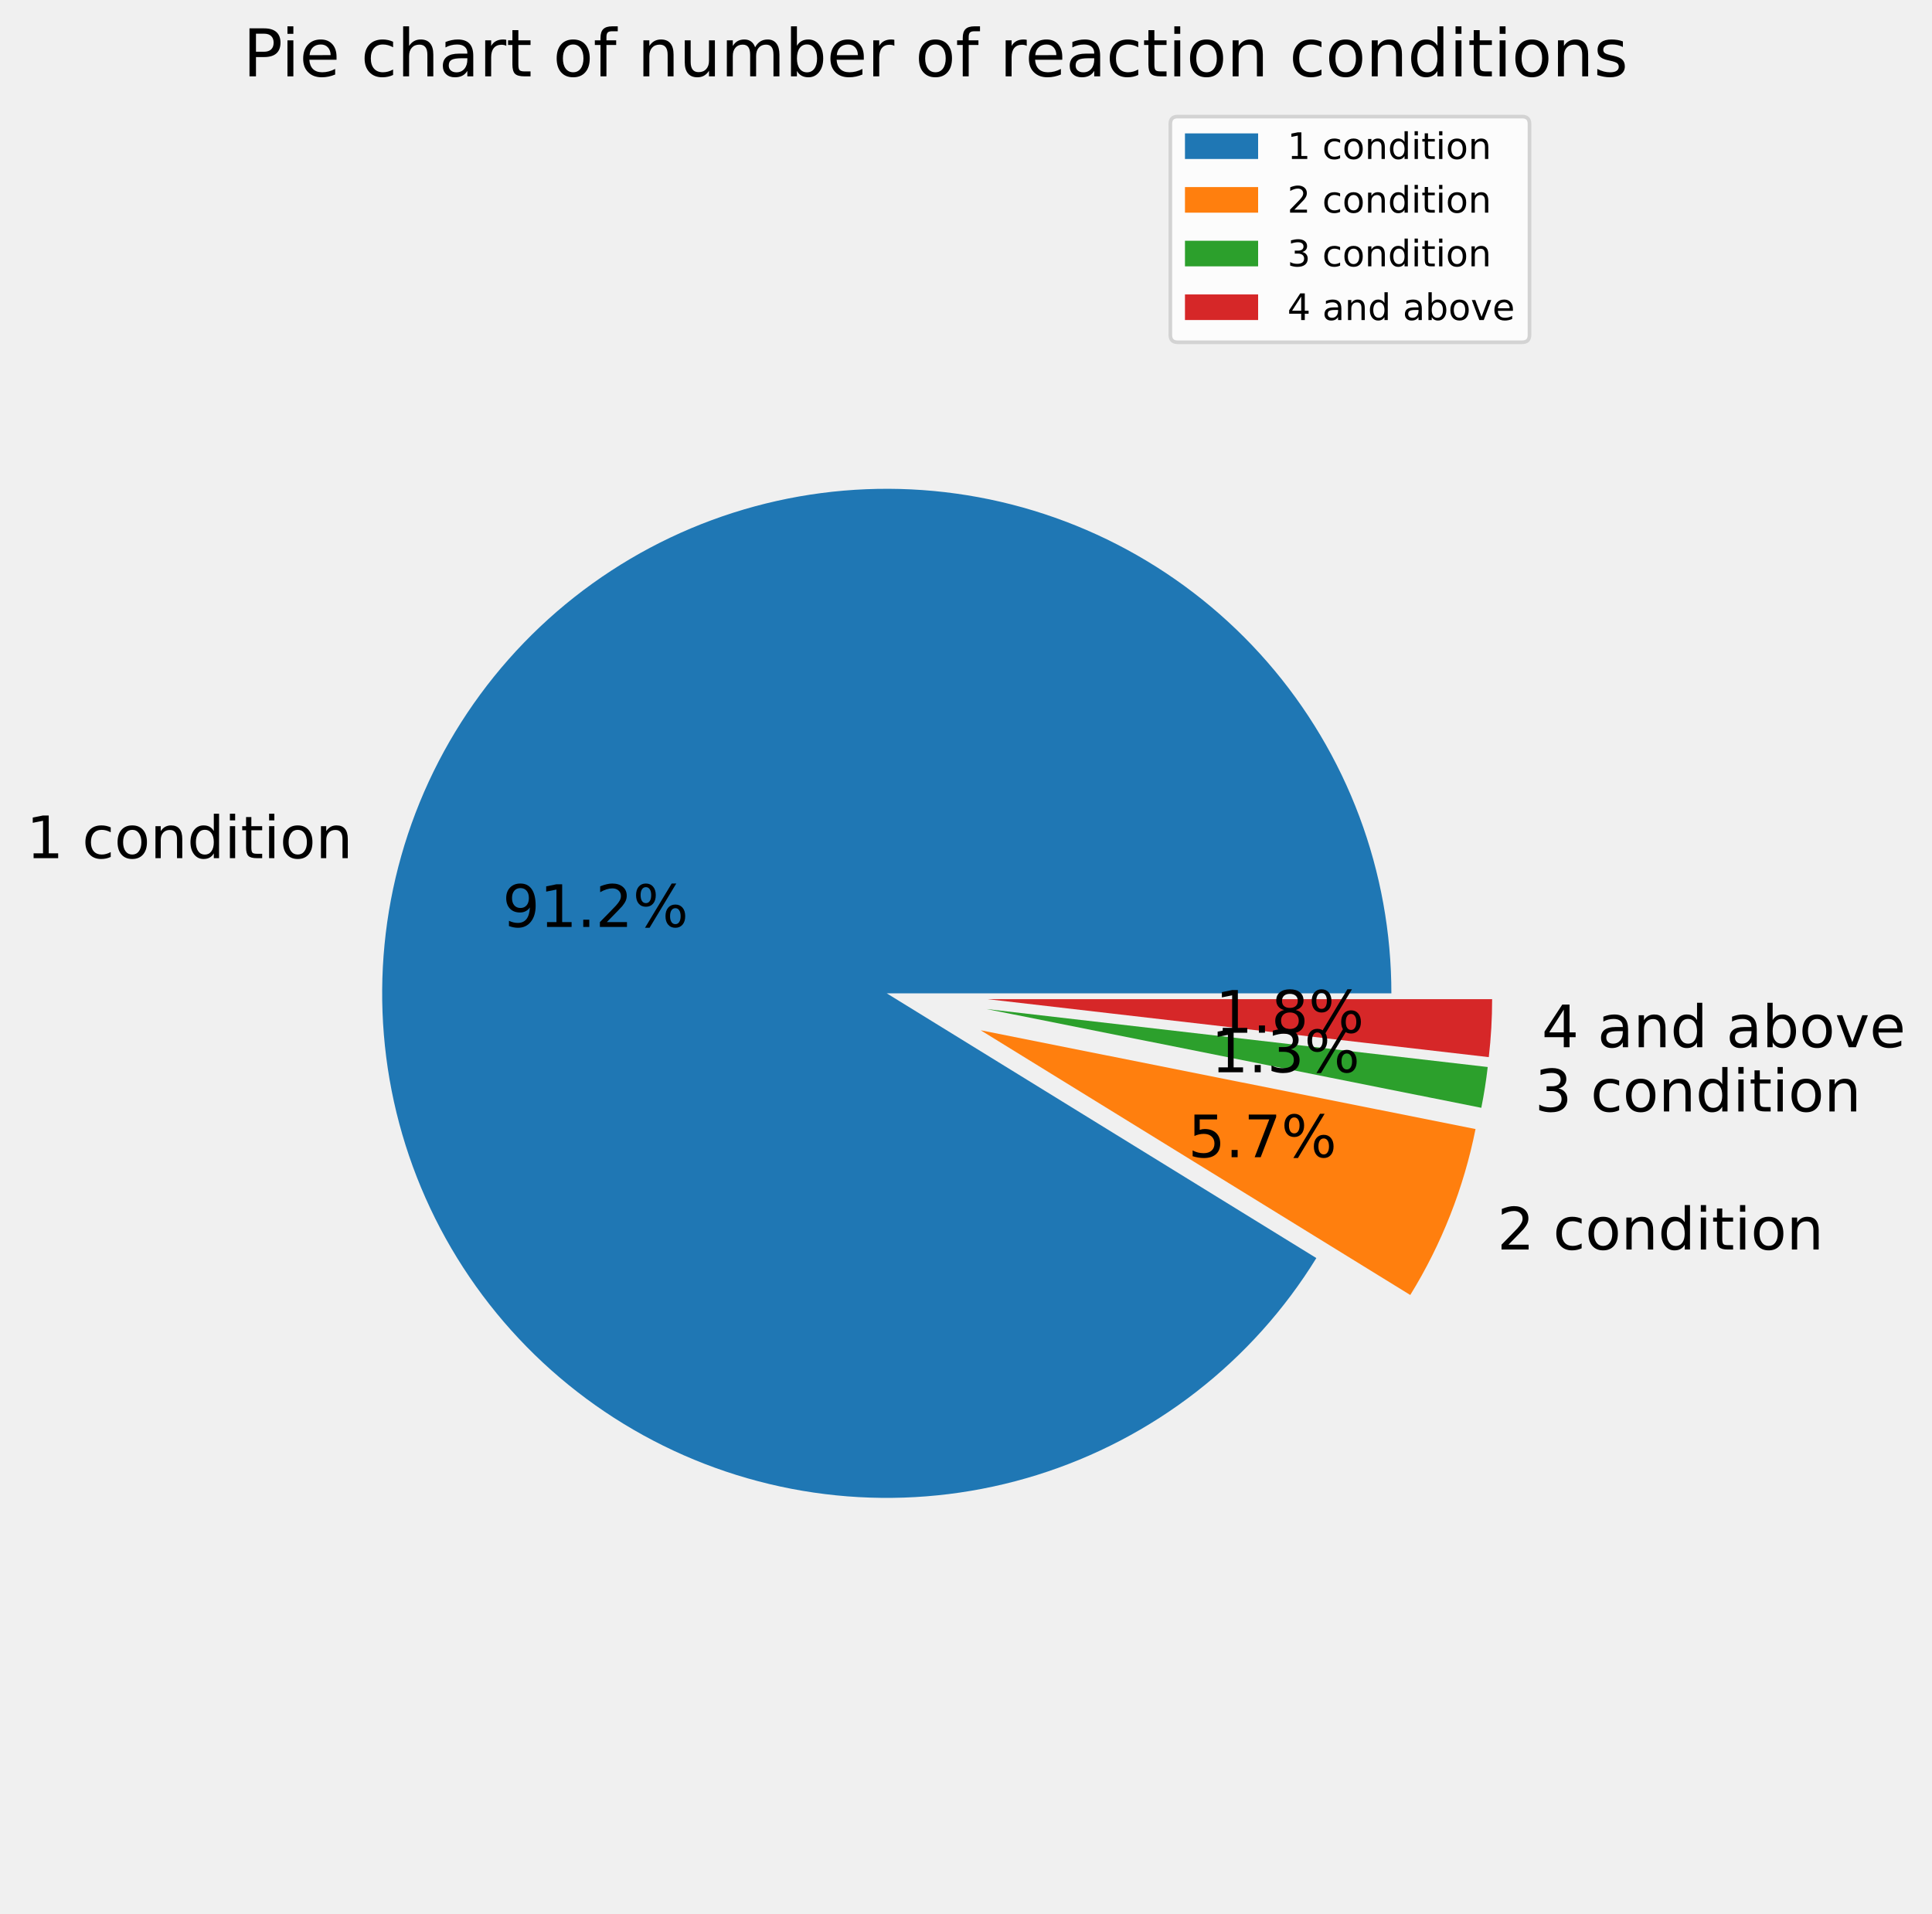
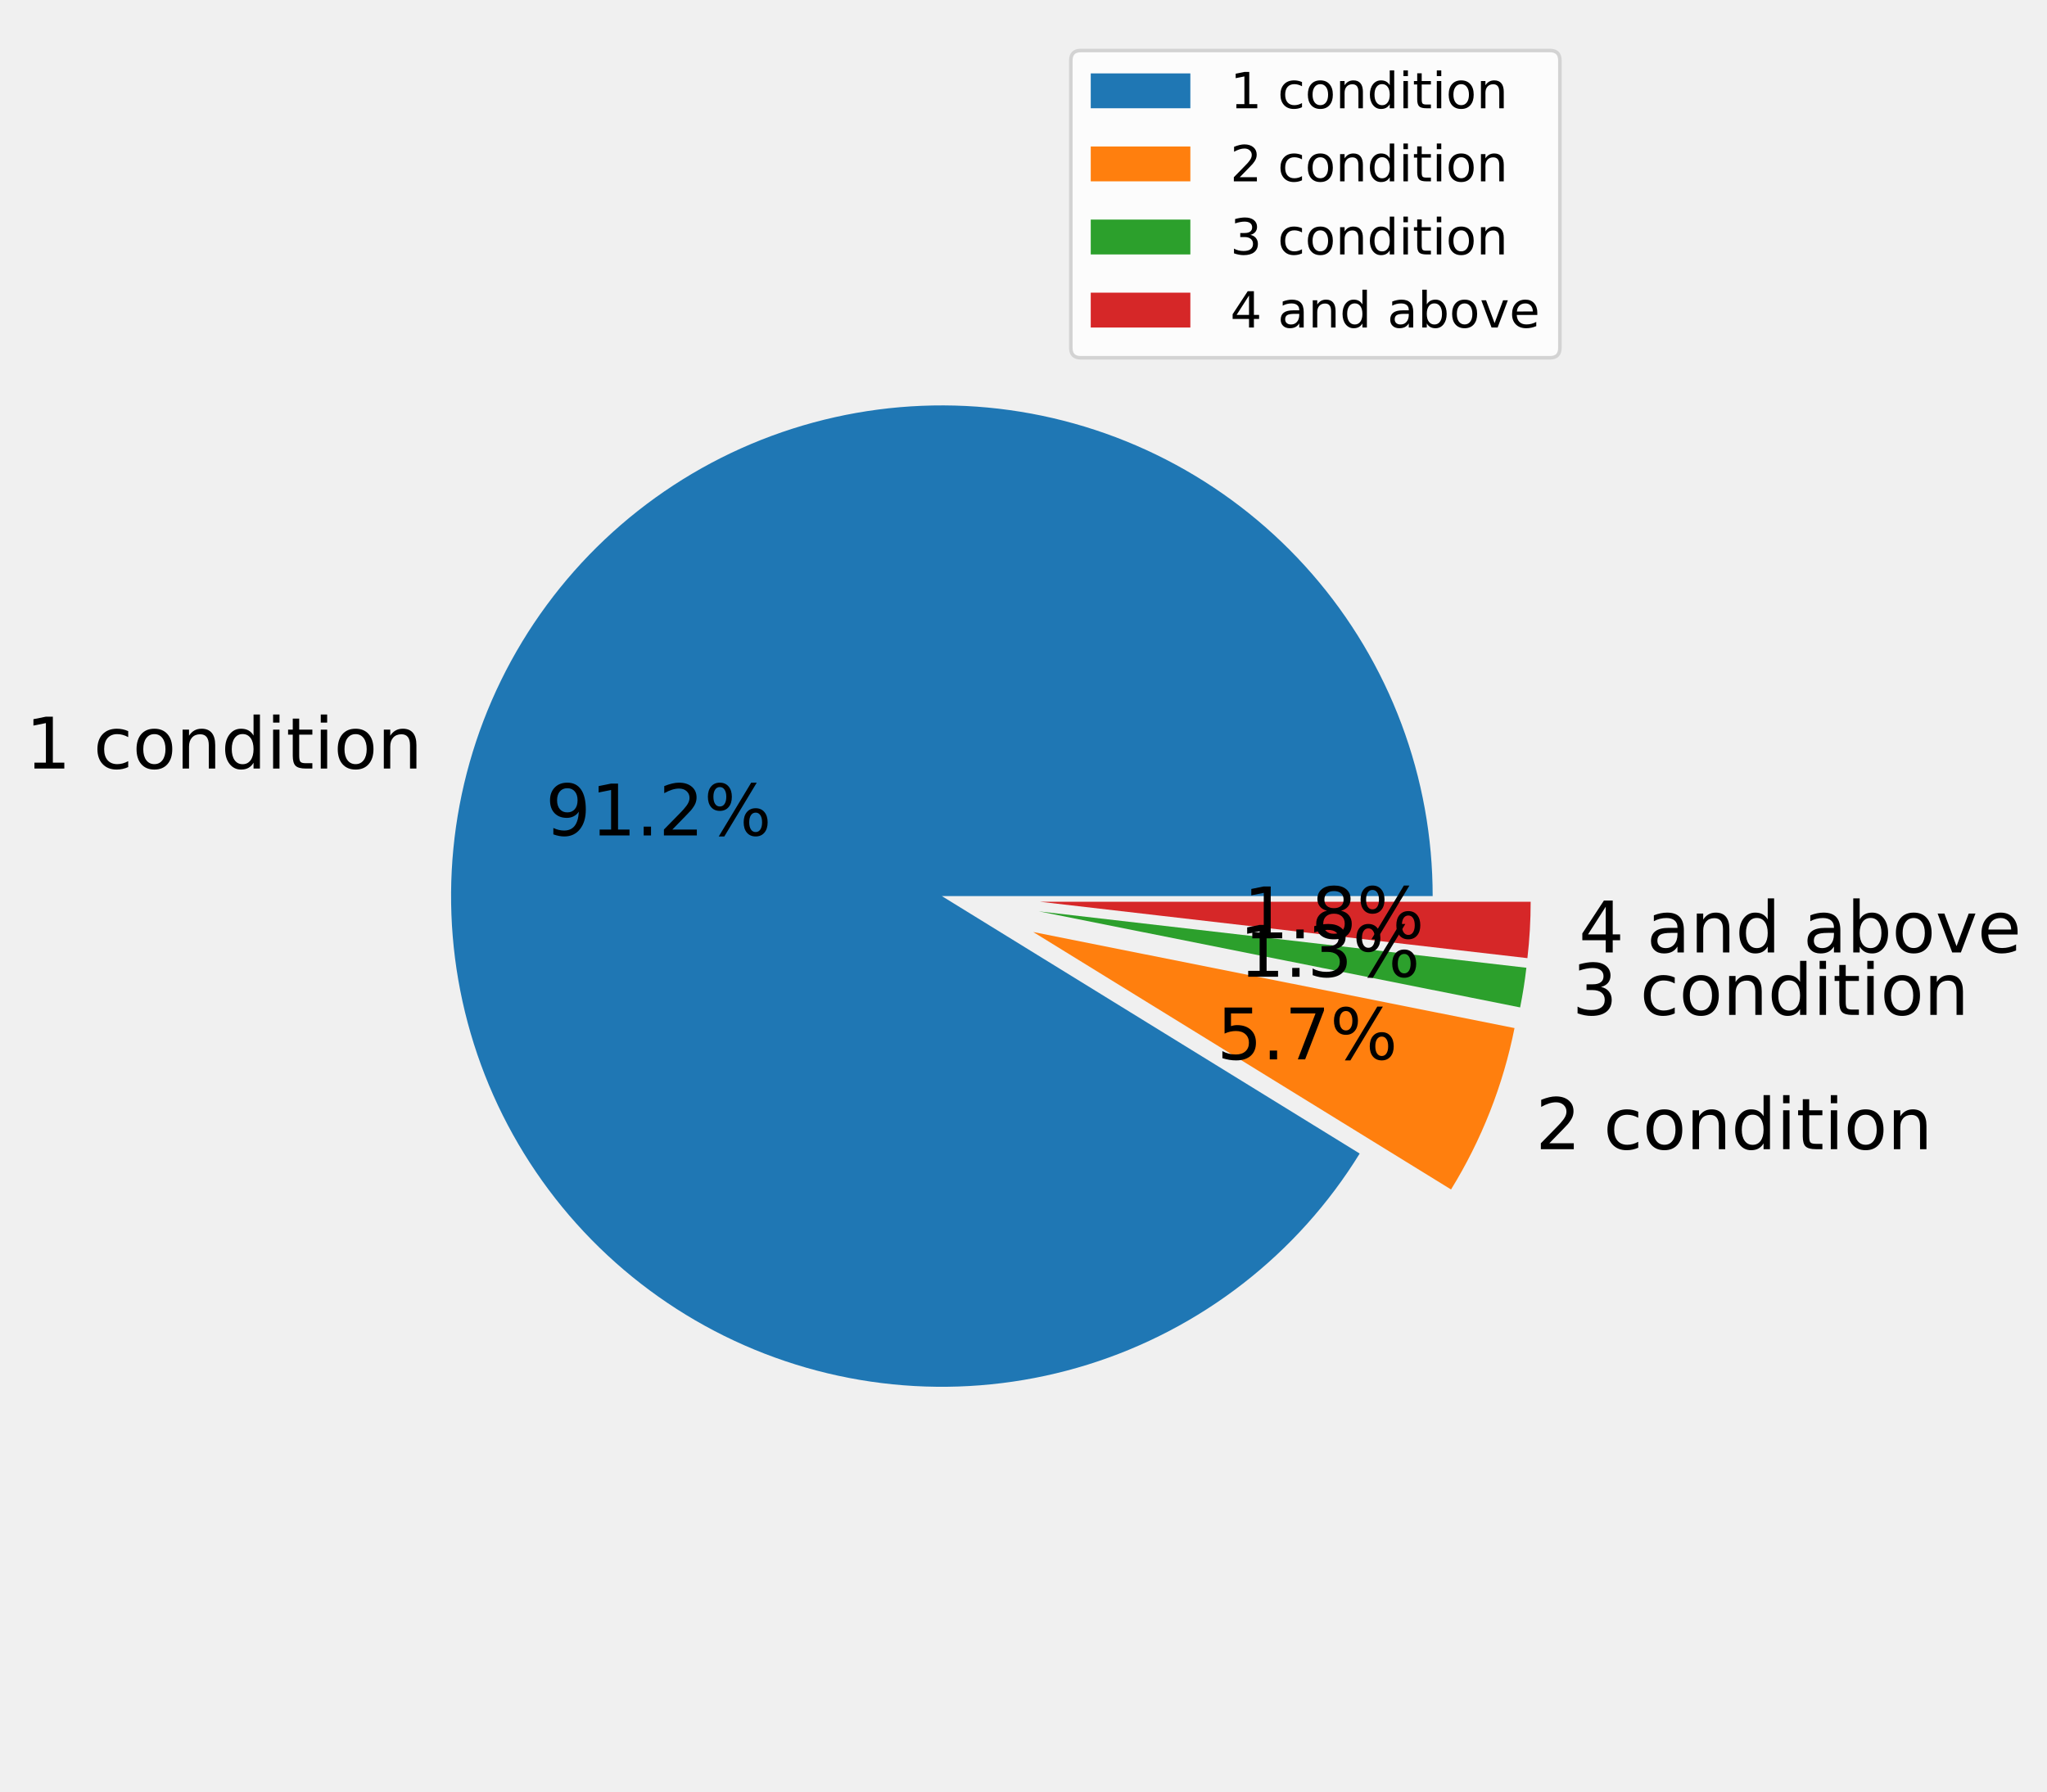
- <svg xmlns="http://www.w3.org/2000/svg" xmlns:xlink="http://www.w3.org/1999/xlink" height="523.317pt" version="1.1" viewBox="0 0 528.228 523.317" width="528.228pt">
+ <svg xmlns="http://www.w3.org/2000/svg" xmlns:xlink="http://www.w3.org/1999/xlink" height="503.64pt" version="1.1" viewBox="0 0 575.418 503.64" width="575.418pt">
  <defs>
    <style type="text/css">*{stroke-linecap:butt;stroke-linejoin:round;}</style>
  </defs>
  <g id="figure_1">
    <g id="patch_1">
-       <path d="M 0 523.317  L 528.228 523.317  L 528.228 0  L 0 0  z " style="fill:none;" />
+       <path d="M 0 503.64  L 575.418 503.64  L 575.418 0  L 0 0  z " style="fill:none;" />
    </g>
    <g id="axes_1">
      <g id="patch_2">
-         <path d="M 380.416 271.623  C 380.416 255.107 377.45 238.725 371.66 223.257  C 365.87 207.789 357.35 193.486 346.505 181.03  C 335.66 168.574 322.666 158.166 308.142 150.302  C 293.619 142.438 277.8 137.246 261.442 134.972  C 245.083 132.699 228.449 133.382 212.331 136.987  C 196.214 140.593 180.874 147.064 167.044 156.091  C 153.213 165.119 141.116 176.556 131.328 189.859  C 121.54 203.162 114.219 218.115 109.716 234.005  C 105.213 249.895 103.599 266.465 104.952 282.926  C 106.305 299.386 110.603 315.47 117.641 330.412  C 124.679 345.353 134.342 358.91 146.171 370.436  C 158 381.962 171.803 391.27 186.922 397.918  C 202.041 404.565 218.232 408.444 234.722 409.37  C 251.211 410.295 267.734 408.252 283.502 403.338  C 299.27 398.424 314.028 390.718 327.072 380.588  C 340.117 370.458 351.237 358.068 359.902 344.008  L 242.452 271.623  L 380.416 271.623  z " style="fill:#1f77b4;" />
+         <path d="M 402.727 251.946  C 402.727 235.43 399.761 219.048 393.971 203.58  C 388.181 188.112 379.66 173.809 368.815 161.353  C 357.97 148.897 344.976 138.488 330.453 130.625  C 315.929 122.761 300.111 117.568 283.752 115.295  C 267.394 113.022 250.759 113.704 234.642 117.31  C 218.524 120.916 203.185 127.387 189.354 136.414  C 175.524 145.441 163.426 156.879 153.638 170.182  C 143.85 183.485 136.53 198.438 132.027 214.328  C 127.523 230.218 125.91 246.788 127.263 263.248  C 128.616 279.709 132.914 295.793 139.952 310.734  C 146.989 325.676 156.653 339.233 168.482 350.759  C 180.311 362.284 194.114 371.593 209.233 378.241  C 224.352 384.888 240.542 388.767 257.032 389.693  C 273.522 390.618 290.045 388.575 305.813 383.661  C 321.58 378.747 336.338 371.041 349.383 360.911  C 362.427 350.781 373.547 338.391 382.212 324.331  L 264.763 251.946  L 402.727 251.946  z " style="fill:#1f77b4;" />
      </g>
      <g id="patch_3">
-         <path d="M 385.58 354.106  C 389.869 347.147 393.531 339.82 396.523 332.212  C 399.515 324.605 401.825 316.746 403.425 308.729  L 268.131 281.721  L 385.58 354.106  z " style="fill:#ff7f0e;" />
+         <path d="M 407.891 334.429  C 412.18 327.469 415.842 320.143 418.834 312.535  C 421.826 304.927 424.135 297.069 425.736 289.052  L 290.441 262.044  L 407.891 334.429  z " style="fill:#ff7f0e;" />
      </g>
      <g id="patch_4">
-         <path d="M 405.004 302.921  C 405.372 301.075 405.703 299.222 405.996 297.362  C 406.288 295.503 406.543 293.638 406.759 291.768  L 269.709 275.913  L 405.004 302.921  z " style="fill:#2ca02c;" />
+         <path d="M 427.314 283.244  C 427.683 281.398 428.013 279.545 428.306 277.685  C 428.599 275.826 428.853 273.96 429.07 272.091  L 292.02 256.236  L 427.314 283.244  z " style="fill:#2ca02c;" />
      </g>
      <g id="patch_5">
-         <path d="M 407.049 289.066  C 407.353 286.435 407.582 283.796 407.734 281.152  C 407.887 278.508 407.963 275.86 407.963 273.211  L 269.999 273.211  L 407.049 289.066  z " style="fill:#d62728;" />
+         <path d="M 429.359 269.389  C 429.664 266.758 429.892 264.119 430.045 261.474  C 430.197 258.83 430.274 256.182 430.274 253.534  L 292.31 253.534  L 429.359 269.389  z " style="fill:#d62728;" />
      </g>
      <g id="matplotlib.axis_1" />
      <g id="matplotlib.axis_2" />
      <g id="text_1">
-         <g transform="translate(7.2 234.6584)scale(0.16 -0.16)">
+         <g transform="translate(7.2 216.0849)scale(0.2 -0.2)">
          <defs>
            <path d="M 12.406 8.297  L 28.516 8.297  L 28.516 63.922  L 10.984 60.406  L 10.984 69.391  L 28.422 72.906  L 38.281 72.906  L 38.281 8.297  L 54.391 8.297  L 54.391 0  L 12.406 0  z " id="DejaVuSans-49" />
            <path id="DejaVuSans-32" />
            <path d="M 48.781 52.594  L 48.781 44.188  Q 44.969 46.297 41.141 47.344  Q 37.312 48.391 33.406 48.391  Q 24.656 48.391 19.812 42.844  Q 14.984 37.312 14.984 27.297  Q 14.984 17.281 19.812 11.734  Q 24.656 6.203 33.406 6.203  Q 37.312 6.203 41.141 7.25  Q 44.969 8.297 48.781 10.406  L 48.781 2.094  Q 45.016 0.344 40.984 -0.531  Q 36.969 -1.422 32.422 -1.422  Q 20.062 -1.422 12.781 6.344  Q 5.516 14.109 5.516 27.297  Q 5.516 40.672 12.859 48.328  Q 20.219 56 33.016 56  Q 37.156 56 41.109 55.141  Q 45.062 54.297 48.781 52.594  z " id="DejaVuSans-99" />
            <path d="M 30.609 48.391  Q 23.391 48.391 19.188 42.75  Q 14.984 37.109 14.984 27.297  Q 14.984 17.484 19.156 11.844  Q 23.344 6.203 30.609 6.203  Q 37.797 6.203 41.984 11.859  Q 46.188 17.531 46.188 27.297  Q 46.188 37.016 41.984 42.703  Q 37.797 48.391 30.609 48.391  z M 30.609 56  Q 42.328 56 49.016 48.375  Q 55.719 40.766 55.719 27.297  Q 55.719 13.875 49.016 6.219  Q 42.328 -1.422 30.609 -1.422  Q 18.844 -1.422 12.172 6.219  Q 5.516 13.875 5.516 27.297  Q 5.516 40.766 12.172 48.375  Q 18.844 56 30.609 56  z " id="DejaVuSans-111" />
            <path d="M 54.891 33.016  L 54.891 0  L 45.906 0  L 45.906 32.719  Q 45.906 40.484 42.875 44.328  Q 39.844 48.188 33.797 48.188  Q 26.516 48.188 22.312 43.547  Q 18.109 38.922 18.109 30.906  L 18.109 0  L 9.078 0  L 9.078 54.688  L 18.109 54.688  L 18.109 46.188  Q 21.344 51.125 25.703 53.562  Q 30.078 56 35.797 56  Q 45.219 56 50.047 50.172  Q 54.891 44.344 54.891 33.016  z " id="DejaVuSans-110" />
            <path d="M 45.406 46.391  L 45.406 75.984  L 54.391 75.984  L 54.391 0  L 45.406 0  L 45.406 8.203  Q 42.578 3.328 38.25 0.953  Q 33.938 -1.422 27.875 -1.422  Q 17.969 -1.422 11.734 6.484  Q 5.516 14.406 5.516 27.297  Q 5.516 40.188 11.734 48.094  Q 17.969 56 27.875 56  Q 33.938 56 38.25 53.625  Q 42.578 51.266 45.406 46.391  z M 14.797 27.297  Q 14.797 17.391 18.875 11.75  Q 22.953 6.109 30.078 6.109  Q 37.203 6.109 41.297 11.75  Q 45.406 17.391 45.406 27.297  Q 45.406 37.203 41.297 42.844  Q 37.203 48.484 30.078 48.484  Q 22.953 48.484 18.875 42.844  Q 14.797 37.203 14.797 27.297  z " id="DejaVuSans-100" />
            <path d="M 9.422 54.688  L 18.406 54.688  L 18.406 0  L 9.422 0  z M 9.422 75.984  L 18.406 75.984  L 18.406 64.594  L 9.422 64.594  z " id="DejaVuSans-105" />
            <path d="M 18.312 70.219  L 18.312 54.688  L 36.812 54.688  L 36.812 47.703  L 18.312 47.703  L 18.312 18.016  Q 18.312 11.328 20.141 9.422  Q 21.969 7.516 27.594 7.516  L 36.812 7.516  L 36.812 0  L 27.594 0  Q 17.188 0 13.234 3.875  Q 9.281 7.766 9.281 18.016  L 9.281 47.703  L 2.688 47.703  L 2.688 54.688  L 9.281 54.688  L 9.281 70.219  z " id="DejaVuSans-116" />
          </defs>
          <use xlink:href="#DejaVuSans-49" />
          <use x="63.623" xlink:href="#DejaVuSans-32" />
          <use x="95.41" xlink:href="#DejaVuSans-99" />
          <use x="150.391" xlink:href="#DejaVuSans-111" />
          <use x="211.572" xlink:href="#DejaVuSans-110" />
          <use x="274.951" xlink:href="#DejaVuSans-100" />
          <use x="338.428" xlink:href="#DejaVuSans-105" />
          <use x="366.211" xlink:href="#DejaVuSans-116" />
          <use x="405.42" xlink:href="#DejaVuSans-105" />
          <use x="433.203" xlink:href="#DejaVuSans-111" />
          <use x="494.385" xlink:href="#DejaVuSans-110" />
        </g>
      </g>
      <g id="text_2">
-         <g transform="translate(137.3968 253.4672)scale(0.16 -0.16)">
+         <g transform="translate(153.354 234.8938)scale(0.2 -0.2)">
          <defs>
            <path d="M 10.984 1.516  L 10.984 10.5  Q 14.703 8.734 18.5 7.812  Q 22.312 6.891 25.984 6.891  Q 35.75 6.891 40.891 13.453  Q 46.047 20.016 46.781 33.406  Q 43.953 29.203 39.594 26.953  Q 35.25 24.703 29.984 24.703  Q 19.047 24.703 12.672 31.312  Q 6.297 37.938 6.297 49.422  Q 6.297 60.641 12.938 67.422  Q 19.578 74.219 30.609 74.219  Q 43.266 74.219 49.922 64.516  Q 56.594 54.828 56.594 36.375  Q 56.594 19.141 48.406 8.859  Q 40.234 -1.422 26.422 -1.422  Q 22.703 -1.422 18.891 -0.688  Q 15.094 0.047 10.984 1.516  z M 30.609 32.422  Q 37.25 32.422 41.125 36.953  Q 45.016 41.5 45.016 49.422  Q 45.016 57.281 41.125 61.844  Q 37.25 66.406 30.609 66.406  Q 23.969 66.406 20.094 61.844  Q 16.219 57.281 16.219 49.422  Q 16.219 41.5 20.094 36.953  Q 23.969 32.422 30.609 32.422  z " id="DejaVuSans-57" />
            <path d="M 10.688 12.406  L 21 12.406  L 21 0  L 10.688 0  z " id="DejaVuSans-46" />
            <path d="M 19.188 8.297  L 53.609 8.297  L 53.609 0  L 7.328 0  L 7.328 8.297  Q 12.938 14.109 22.625 23.891  Q 32.328 33.688 34.812 36.531  Q 39.547 41.844 41.422 45.531  Q 43.312 49.219 43.312 52.781  Q 43.312 58.594 39.234 62.25  Q 35.156 65.922 28.609 65.922  Q 23.969 65.922 18.812 64.312  Q 13.672 62.703 7.812 59.422  L 7.812 69.391  Q 13.766 71.781 18.938 73  Q 24.125 74.219 28.422 74.219  Q 39.75 74.219 46.484 68.547  Q 53.219 62.891 53.219 53.422  Q 53.219 48.922 51.531 44.891  Q 49.859 40.875 45.406 35.406  Q 44.188 33.984 37.641 27.219  Q 31.109 20.453 19.188 8.297  z " id="DejaVuSans-50" />
            <path d="M 72.703 32.078  Q 68.453 32.078 66.031 28.469  Q 63.625 24.859 63.625 18.406  Q 63.625 12.062 66.031 8.422  Q 68.453 4.781 72.703 4.781  Q 76.859 4.781 79.266 8.422  Q 81.688 12.062 81.688 18.406  Q 81.688 24.812 79.266 28.438  Q 76.859 32.078 72.703 32.078  z M 72.703 38.281  Q 80.422 38.281 84.953 32.906  Q 89.5 27.547 89.5 18.406  Q 89.5 9.281 84.938 3.922  Q 80.375 -1.422 72.703 -1.422  Q 64.891 -1.422 60.344 3.922  Q 55.812 9.281 55.812 18.406  Q 55.812 27.594 60.375 32.938  Q 64.938 38.281 72.703 38.281  z M 22.312 68.016  Q 18.109 68.016 15.688 64.375  Q 13.281 60.75 13.281 54.391  Q 13.281 47.953 15.672 44.328  Q 18.062 40.719 22.312 40.719  Q 26.562 40.719 28.969 44.328  Q 31.391 47.953 31.391 54.391  Q 31.391 60.688 28.953 64.344  Q 26.516 68.016 22.312 68.016  z M 66.406 74.219  L 74.219 74.219  L 28.609 -1.422  L 20.797 -1.422  z M 22.312 74.219  Q 30.031 74.219 34.609 68.875  Q 39.203 63.531 39.203 54.391  Q 39.203 45.172 34.641 39.844  Q 30.078 34.516 22.312 34.516  Q 14.547 34.516 10.031 39.859  Q 5.516 45.219 5.516 54.391  Q 5.516 63.484 10.047 68.844  Q 14.594 74.219 22.312 74.219  z " id="DejaVuSans-37" />
          </defs>
          <use xlink:href="#DejaVuSans-57" />
          <use x="63.623" xlink:href="#DejaVuSans-49" />
          <use x="127.246" xlink:href="#DejaVuSans-46" />
          <use x="159.033" xlink:href="#DejaVuSans-50" />
          <use x="222.656" xlink:href="#DejaVuSans-37" />
        </g>
      </g>
      <g id="text_3">
-         <g transform="translate(409.3624 341.6764)scale(0.16 -0.16)">
+         <g transform="translate(431.6731 323.1029)scale(0.2 -0.2)">
          <use xlink:href="#DejaVuSans-50" />
          <use x="63.623" xlink:href="#DejaVuSans-32" />
          <use x="95.41" xlink:href="#DejaVuSans-99" />
          <use x="150.391" xlink:href="#DejaVuSans-111" />
          <use x="211.572" xlink:href="#DejaVuSans-110" />
          <use x="274.951" xlink:href="#DejaVuSans-100" />
          <use x="338.428" xlink:href="#DejaVuSans-105" />
          <use x="366.211" xlink:href="#DejaVuSans-116" />
          <use x="405.42" xlink:href="#DejaVuSans-105" />
          <use x="433.203" xlink:href="#DejaVuSans-111" />
          <use x="494.385" xlink:href="#DejaVuSans-110" />
        </g>
      </g>
      <g id="text_4">
-         <g transform="translate(324.8424 316.4308)scale(0.16 -0.16)">
+         <g transform="translate(342.0721 297.8574)scale(0.2 -0.2)">
          <defs>
            <path d="M 10.797 72.906  L 49.516 72.906  L 49.516 64.594  L 19.828 64.594  L 19.828 46.734  Q 21.969 47.469 24.109 47.828  Q 26.266 48.188 28.422 48.188  Q 40.625 48.188 47.75 41.5  Q 54.891 34.812 54.891 23.391  Q 54.891 11.625 47.562 5.094  Q 40.234 -1.422 26.906 -1.422  Q 22.312 -1.422 17.547 -0.641  Q 12.797 0.141 7.719 1.703  L 7.719 11.625  Q 12.109 9.234 16.797 8.062  Q 21.484 6.891 26.703 6.891  Q 35.156 6.891 40.078 11.328  Q 45.016 15.766 45.016 23.391  Q 45.016 31 40.078 35.438  Q 35.156 39.891 26.703 39.891  Q 22.75 39.891 18.812 39.016  Q 14.891 38.141 10.797 36.281  z " id="DejaVuSans-53" />
            <path d="M 8.203 72.906  L 55.078 72.906  L 55.078 68.703  L 28.609 0  L 18.312 0  L 43.219 64.594  L 8.203 64.594  z " id="DejaVuSans-55" />
          </defs>
          <use xlink:href="#DejaVuSans-53" />
          <use x="63.623" xlink:href="#DejaVuSans-46" />
          <use x="95.41" xlink:href="#DejaVuSans-55" />
          <use x="159.033" xlink:href="#DejaVuSans-37" />
        </g>
      </g>
      <g id="text_5">
-         <g transform="translate(419.6241 303.9223)scale(0.16 -0.16)">
+         <g transform="translate(441.9347 285.3489)scale(0.2 -0.2)">
          <defs>
            <path d="M 40.578 39.312  Q 47.656 37.797 51.625 33  Q 55.609 28.219 55.609 21.188  Q 55.609 10.406 48.188 4.484  Q 40.766 -1.422 27.094 -1.422  Q 22.516 -1.422 17.656 -0.516  Q 12.797 0.391 7.625 2.203  L 7.625 11.719  Q 11.719 9.328 16.594 8.109  Q 21.484 6.891 26.812 6.891  Q 36.078 6.891 40.938 10.547  Q 45.797 14.203 45.797 21.188  Q 45.797 27.641 41.281 31.266  Q 36.766 34.906 28.719 34.906  L 20.219 34.906  L 20.219 43.016  L 29.109 43.016  Q 36.375 43.016 40.234 45.922  Q 44.094 48.828 44.094 54.297  Q 44.094 59.906 40.109 62.906  Q 36.141 65.922 28.719 65.922  Q 24.656 65.922 20.016 65.031  Q 15.375 64.156 9.812 62.312  L 9.812 71.094  Q 15.438 72.656 20.344 73.438  Q 25.25 74.219 29.594 74.219  Q 40.828 74.219 47.359 69.109  Q 53.906 64.016 53.906 55.328  Q 53.906 49.266 50.438 45.094  Q 46.969 40.922 40.578 39.312  z " id="DejaVuSans-51" />
          </defs>
          <use xlink:href="#DejaVuSans-51" />
          <use x="63.623" xlink:href="#DejaVuSans-32" />
          <use x="95.41" xlink:href="#DejaVuSans-99" />
          <use x="150.391" xlink:href="#DejaVuSans-111" />
          <use x="211.572" xlink:href="#DejaVuSans-110" />
          <use x="274.951" xlink:href="#DejaVuSans-100" />
          <use x="338.428" xlink:href="#DejaVuSans-105" />
          <use x="366.211" xlink:href="#DejaVuSans-116" />
          <use x="405.42" xlink:href="#DejaVuSans-105" />
          <use x="433.203" xlink:href="#DejaVuSans-111" />
          <use x="494.385" xlink:href="#DejaVuSans-110" />
        </g>
      </g>
      <g id="text_6">
-         <g transform="translate(331.1573 293.1976)scale(0.16 -0.16)">
+         <g transform="translate(348.387 274.6241)scale(0.2 -0.2)">
          <use xlink:href="#DejaVuSans-49" />
          <use x="63.623" xlink:href="#DejaVuSans-46" />
          <use x="95.41" xlink:href="#DejaVuSans-51" />
          <use x="159.033" xlink:href="#DejaVuSans-37" />
        </g>
      </g>
      <g id="text_7">
-         <g transform="translate(421.5077 286.3608)scale(0.16 -0.16)">
+         <g transform="translate(443.8183 267.7873)scale(0.2 -0.2)">
          <defs>
            <path d="M 37.797 64.312  L 12.891 25.391  L 37.797 25.391  z M 35.203 72.906  L 47.609 72.906  L 47.609 25.391  L 58.016 25.391  L 58.016 17.188  L 47.609 17.188  L 47.609 0  L 37.797 0  L 37.797 17.188  L 4.891 17.188  L 4.891 26.703  z " id="DejaVuSans-52" />
            <path d="M 34.281 27.484  Q 23.391 27.484 19.188 25  Q 14.984 22.516 14.984 16.5  Q 14.984 11.719 18.141 8.906  Q 21.297 6.109 26.703 6.109  Q 34.188 6.109 38.703 11.406  Q 43.219 16.703 43.219 25.484  L 43.219 27.484  z M 52.203 31.203  L 52.203 0  L 43.219 0  L 43.219 8.297  Q 40.141 3.328 35.547 0.953  Q 30.953 -1.422 24.312 -1.422  Q 15.922 -1.422 10.953 3.297  Q 6 8.016 6 15.922  Q 6 25.141 12.172 29.828  Q 18.359 34.516 30.609 34.516  L 43.219 34.516  L 43.219 35.406  Q 43.219 41.609 39.141 45  Q 35.062 48.391 27.688 48.391  Q 23 48.391 18.547 47.266  Q 14.109 46.141 10.016 43.891  L 10.016 52.203  Q 14.938 54.109 19.578 55.047  Q 24.219 56 28.609 56  Q 40.484 56 46.344 49.844  Q 52.203 43.703 52.203 31.203  z " id="DejaVuSans-97" />
            <path d="M 48.688 27.297  Q 48.688 37.203 44.609 42.844  Q 40.531 48.484 33.406 48.484  Q 26.266 48.484 22.188 42.844  Q 18.109 37.203 18.109 27.297  Q 18.109 17.391 22.188 11.75  Q 26.266 6.109 33.406 6.109  Q 40.531 6.109 44.609 11.75  Q 48.688 17.391 48.688 27.297  z M 18.109 46.391  Q 20.953 51.266 25.266 53.625  Q 29.594 56 35.594 56  Q 45.562 56 51.781 48.094  Q 58.016 40.188 58.016 27.297  Q 58.016 14.406 51.781 6.484  Q 45.562 -1.422 35.594 -1.422  Q 29.594 -1.422 25.266 0.953  Q 20.953 3.328 18.109 8.203  L 18.109 0  L 9.078 0  L 9.078 75.984  L 18.109 75.984  z " id="DejaVuSans-98" />
            <path d="M 2.984 54.688  L 12.5 54.688  L 29.594 8.797  L 46.688 54.688  L 56.203 54.688  L 35.688 0  L 23.484 0  z " id="DejaVuSans-118" />
            <path d="M 56.203 29.594  L 56.203 25.203  L 14.891 25.203  Q 15.484 15.922 20.484 11.062  Q 25.484 6.203 34.422 6.203  Q 39.594 6.203 44.453 7.469  Q 49.312 8.734 54.109 11.281  L 54.109 2.781  Q 49.266 0.734 44.188 -0.344  Q 39.109 -1.422 33.891 -1.422  Q 20.797 -1.422 13.156 6.188  Q 5.516 13.812 5.516 26.812  Q 5.516 40.234 12.766 48.109  Q 20.016 56 32.328 56  Q 43.359 56 49.781 48.891  Q 56.203 41.797 56.203 29.594  z M 47.219 32.234  Q 47.125 39.594 43.094 43.984  Q 39.062 48.391 32.422 48.391  Q 24.906 48.391 20.391 44.141  Q 15.875 39.891 15.188 32.172  z " id="DejaVuSans-101" />
          </defs>
          <use xlink:href="#DejaVuSans-52" />
          <use x="63.623" xlink:href="#DejaVuSans-32" />
          <use x="95.41" xlink:href="#DejaVuSans-97" />
          <use x="156.689" xlink:href="#DejaVuSans-110" />
          <use x="220.068" xlink:href="#DejaVuSans-100" />
          <use x="283.545" xlink:href="#DejaVuSans-32" />
          <use x="315.332" xlink:href="#DejaVuSans-97" />
          <use x="376.611" xlink:href="#DejaVuSans-98" />
          <use x="440.088" xlink:href="#DejaVuSans-111" />
          <use x="501.27" xlink:href="#DejaVuSans-118" />
          <use x="560.449" xlink:href="#DejaVuSans-101" />
        </g>
      </g>
      <g id="text_8">
-         <g transform="translate(332.3165 282.3904)scale(0.16 -0.16)">
+         <g transform="translate(349.5461 263.817)scale(0.2 -0.2)">
          <defs>
            <path d="M 31.781 34.625  Q 24.75 34.625 20.719 30.859  Q 16.703 27.094 16.703 20.516  Q 16.703 13.922 20.719 10.156  Q 24.75 6.391 31.781 6.391  Q 38.812 6.391 42.859 10.172  Q 46.922 13.969 46.922 20.516  Q 46.922 27.094 42.891 30.859  Q 38.875 34.625 31.781 34.625  z M 21.922 38.812  Q 15.578 40.375 12.031 44.719  Q 8.5 49.078 8.5 55.328  Q 8.5 64.062 14.719 69.141  Q 20.953 74.219 31.781 74.219  Q 42.672 74.219 48.875 69.141  Q 55.078 64.062 55.078 55.328  Q 55.078 49.078 51.531 44.719  Q 48 40.375 41.703 38.812  Q 48.828 37.156 52.797 32.312  Q 56.781 27.484 56.781 20.516  Q 56.781 9.906 50.312 4.234  Q 43.844 -1.422 31.781 -1.422  Q 19.734 -1.422 13.25 4.234  Q 6.781 9.906 6.781 20.516  Q 6.781 27.484 10.781 32.312  Q 14.797 37.156 21.922 38.812  z M 18.312 54.391  Q 18.312 48.734 21.844 45.562  Q 25.391 42.391 31.781 42.391  Q 38.141 42.391 41.719 45.562  Q 45.312 48.734 45.312 54.391  Q 45.312 60.062 41.719 63.234  Q 38.141 66.406 31.781 66.406  Q 25.391 66.406 21.844 63.234  Q 18.312 60.062 18.312 54.391  z " id="DejaVuSans-56" />
          </defs>
          <use xlink:href="#DejaVuSans-49" />
          <use x="63.623" xlink:href="#DejaVuSans-46" />
          <use x="95.41" xlink:href="#DejaVuSans-56" />
          <use x="159.033" xlink:href="#DejaVuSans-37" />
        </g>
      </g>
-       <g id="text_9">
-         <g transform="translate(66.44639 20.87719)scale(0.18 -0.18)">
-           <defs>
-             <path d="M 19.672 64.797  L 19.672 37.406  L 32.078 37.406  Q 38.969 37.406 42.719 40.969  Q 46.484 44.531 46.484 51.125  Q 46.484 57.672 42.719 61.234  Q 38.969 64.797 32.078 64.797  z M 9.812 72.906  L 32.078 72.906  Q 44.344 72.906 50.609 67.359  Q 56.891 61.812 56.891 51.125  Q 56.891 40.328 50.609 34.812  Q 44.344 29.297 32.078 29.297  L 19.672 29.297  L 19.672 0  L 9.812 0  z " id="DejaVuSans-80" />
-             <path d="M 54.891 33.016  L 54.891 0  L 45.906 0  L 45.906 32.719  Q 45.906 40.484 42.875 44.328  Q 39.844 48.188 33.797 48.188  Q 26.516 48.188 22.312 43.547  Q 18.109 38.922 18.109 30.906  L 18.109 0  L 9.078 0  L 9.078 75.984  L 18.109 75.984  L 18.109 46.188  Q 21.344 51.125 25.703 53.562  Q 30.078 56 35.797 56  Q 45.219 56 50.047 50.172  Q 54.891 44.344 54.891 33.016  z " id="DejaVuSans-104" />
-             <path d="M 41.109 46.297  Q 39.594 47.172 37.812 47.578  Q 36.031 48 33.891 48  Q 26.266 48 22.188 43.047  Q 18.109 38.094 18.109 28.812  L 18.109 0  L 9.078 0  L 9.078 54.688  L 18.109 54.688  L 18.109 46.188  Q 20.953 51.172 25.484 53.578  Q 30.031 56 36.531 56  Q 37.453 56 38.578 55.875  Q 39.703 55.766 41.062 55.516  z " id="DejaVuSans-114" />
-             <path d="M 37.109 75.984  L 37.109 68.5  L 28.516 68.5  Q 23.688 68.5 21.797 66.547  Q 19.922 64.594 19.922 59.516  L 19.922 54.688  L 34.719 54.688  L 34.719 47.703  L 19.922 47.703  L 19.922 0  L 10.891 0  L 10.891 47.703  L 2.297 47.703  L 2.297 54.688  L 10.891 54.688  L 10.891 58.5  Q 10.891 67.625 15.141 71.797  Q 19.391 75.984 28.609 75.984  z " id="DejaVuSans-102" />
-             <path d="M 8.5 21.578  L 8.5 54.688  L 17.484 54.688  L 17.484 21.922  Q 17.484 14.156 20.5 10.266  Q 23.531 6.391 29.594 6.391  Q 36.859 6.391 41.078 11.031  Q 45.312 15.672 45.312 23.688  L 45.312 54.688  L 54.297 54.688  L 54.297 0  L 45.312 0  L 45.312 8.406  Q 42.047 3.422 37.719 1  Q 33.406 -1.422 27.688 -1.422  Q 18.266 -1.422 13.375 4.438  Q 8.5 10.297 8.5 21.578  z M 31.109 56  z " id="DejaVuSans-117" />
-             <path d="M 52 44.188  Q 55.375 50.25 60.062 53.125  Q 64.75 56 71.094 56  Q 79.641 56 84.281 50.016  Q 88.922 44.047 88.922 33.016  L 88.922 0  L 79.891 0  L 79.891 32.719  Q 79.891 40.578 77.094 44.375  Q 74.312 48.188 68.609 48.188  Q 61.625 48.188 57.562 43.547  Q 53.516 38.922 53.516 30.906  L 53.516 0  L 44.484 0  L 44.484 32.719  Q 44.484 40.625 41.703 44.406  Q 38.922 48.188 33.109 48.188  Q 26.219 48.188 22.156 43.531  Q 18.109 38.875 18.109 30.906  L 18.109 0  L 9.078 0  L 9.078 54.688  L 18.109 54.688  L 18.109 46.188  Q 21.188 51.219 25.484 53.609  Q 29.781 56 35.688 56  Q 41.656 56 45.828 52.969  Q 50 49.953 52 44.188  z " id="DejaVuSans-109" />
-             <path d="M 44.281 53.078  L 44.281 44.578  Q 40.484 46.531 36.375 47.5  Q 32.281 48.484 27.875 48.484  Q 21.188 48.484 17.844 46.438  Q 14.5 44.391 14.5 40.281  Q 14.5 37.156 16.891 35.375  Q 19.281 33.594 26.516 31.984  L 29.594 31.297  Q 39.156 29.25 43.188 25.516  Q 47.219 21.781 47.219 15.094  Q 47.219 7.469 41.188 3.016  Q 35.156 -1.422 24.609 -1.422  Q 20.219 -1.422 15.453 -0.562  Q 10.688 0.297 5.422 2  L 5.422 11.281  Q 10.406 8.688 15.234 7.391  Q 20.062 6.109 24.812 6.109  Q 31.156 6.109 34.562 8.281  Q 37.984 10.453 37.984 14.406  Q 37.984 18.062 35.516 20.016  Q 33.062 21.969 24.703 23.781  L 21.578 24.516  Q 13.234 26.266 9.516 29.906  Q 5.812 33.547 5.812 39.891  Q 5.812 47.609 11.281 51.797  Q 16.75 56 26.812 56  Q 31.781 56 36.172 55.266  Q 40.578 54.547 44.281 53.078  z " id="DejaVuSans-115" />
-           </defs>
-           <use xlink:href="#DejaVuSans-80" />
-           <use x="58.053" xlink:href="#DejaVuSans-105" />
-           <use x="85.836" xlink:href="#DejaVuSans-101" />
-           <use x="147.359" xlink:href="#DejaVuSans-32" />
-           <use x="179.146" xlink:href="#DejaVuSans-99" />
-           <use x="234.127" xlink:href="#DejaVuSans-104" />
-           <use x="297.506" xlink:href="#DejaVuSans-97" />
-           <use x="358.785" xlink:href="#DejaVuSans-114" />
-           <use x="399.898" xlink:href="#DejaVuSans-116" />
-           <use x="439.107" xlink:href="#DejaVuSans-32" />
-           <use x="470.895" xlink:href="#DejaVuSans-111" />
-           <use x="532.076" xlink:href="#DejaVuSans-102" />
-           <use x="567.281" xlink:href="#DejaVuSans-32" />
-           <use x="599.068" xlink:href="#DejaVuSans-110" />
-           <use x="662.447" xlink:href="#DejaVuSans-117" />
-           <use x="725.826" xlink:href="#DejaVuSans-109" />
-           <use x="823.238" xlink:href="#DejaVuSans-98" />
-           <use x="886.715" xlink:href="#DejaVuSans-101" />
-           <use x="948.238" xlink:href="#DejaVuSans-114" />
-           <use x="989.352" xlink:href="#DejaVuSans-32" />
-           <use x="1021.139" xlink:href="#DejaVuSans-111" />
-           <use x="1082.32" xlink:href="#DejaVuSans-102" />
-           <use x="1117.525" xlink:href="#DejaVuSans-32" />
-           <use x="1149.312" xlink:href="#DejaVuSans-114" />
-           <use x="1188.176" xlink:href="#DejaVuSans-101" />
-           <use x="1249.699" xlink:href="#DejaVuSans-97" />
-           <use x="1310.979" xlink:href="#DejaVuSans-99" />
-           <use x="1365.959" xlink:href="#DejaVuSans-116" />
-           <use x="1405.168" xlink:href="#DejaVuSans-105" />
-           <use x="1432.951" xlink:href="#DejaVuSans-111" />
-           <use x="1494.133" xlink:href="#DejaVuSans-110" />
-           <use x="1557.512" xlink:href="#DejaVuSans-32" />
-           <use x="1589.299" xlink:href="#DejaVuSans-99" />
-           <use x="1644.279" xlink:href="#DejaVuSans-111" />
-           <use x="1705.461" xlink:href="#DejaVuSans-110" />
-           <use x="1768.84" xlink:href="#DejaVuSans-100" />
-           <use x="1832.316" xlink:href="#DejaVuSans-105" />
-           <use x="1860.1" xlink:href="#DejaVuSans-116" />
-           <use x="1899.309" xlink:href="#DejaVuSans-105" />
-           <use x="1927.092" xlink:href="#DejaVuSans-111" />
-           <use x="1988.273" xlink:href="#DejaVuSans-110" />
-           <use x="2051.652" xlink:href="#DejaVuSans-115" />
-         </g>
-       </g>
      <g id="legend_1">
        <g id="patch_6">
-           <path d="M 321.981 93.59  L 416.181 93.59  Q 418.181 93.59 418.181 91.59  L 418.181 33.877  Q 418.181 31.877 416.181 31.877  L 321.981 31.877  Q 319.981 31.877 319.981 33.877  L 319.981 91.59  Q 319.981 93.59 321.981 93.59  z " style="fill:#ffffff;opacity:0.8;stroke:#cccccc;stroke-linejoin:miter;" />
+           <path d="M 303.812 100.597  L 435.692 100.597  Q 438.492 100.597 438.492 97.797  L 438.492 17  Q 438.492 14.2 435.692 14.2  L 303.812 14.2  Q 301.012 14.2 301.012 17  L 301.012 97.797  Q 301.012 100.597 303.812 100.597  z " style="fill:#ffffff;opacity:0.8;stroke:#cccccc;stroke-linejoin:miter;" />
        </g>
        <g id="patch_7">
-           <path d="M 323.981 43.476  L 343.981 43.476  L 343.981 36.476  L 323.981 36.476  z " style="fill:#1f77b4;" />
-         </g>
-         <g id="text_10">
-           <g transform="translate(351.9811 43.47563)scale(0.1 -0.1)">
+           <path d="M 306.612 30.438  L 334.612 30.438  L 334.612 20.638  L 306.612 20.638  z " style="fill:#1f77b4;" />
+         </g>
+         <g id="text_9">
+           <g transform="translate(345.8117 30.43781)scale(0.14 -0.14)">
            <use xlink:href="#DejaVuSans-49" />
            <use x="63.623" xlink:href="#DejaVuSans-32" />
            <use x="95.41" xlink:href="#DejaVuSans-99" />
            <use x="150.391" xlink:href="#DejaVuSans-111" />
            <use x="211.572" xlink:href="#DejaVuSans-110" />
            <use x="274.951" xlink:href="#DejaVuSans-100" />
            <use x="338.428" xlink:href="#DejaVuSans-105" />
            <use x="366.211" xlink:href="#DejaVuSans-116" />
            <use x="405.42" xlink:href="#DejaVuSans-105" />
            <use x="433.203" xlink:href="#DejaVuSans-111" />
            <use x="494.385" xlink:href="#DejaVuSans-110" />
          </g>
        </g>
        <g id="patch_8">
-           <path d="M 323.981 58.154  L 343.981 58.154  L 343.981 51.154  L 323.981 51.154  z " style="fill:#ff7f0e;" />
-         </g>
-         <g id="text_11">
-           <g transform="translate(351.9811 58.15375)scale(0.1 -0.1)">
+           <path d="M 306.612 50.987  L 334.612 50.987  L 334.612 41.187  L 306.612 41.187  z " style="fill:#ff7f0e;" />
+         </g>
+         <g id="text_10">
+           <g transform="translate(345.8117 50.98719)scale(0.14 -0.14)">
            <use xlink:href="#DejaVuSans-50" />
            <use x="63.623" xlink:href="#DejaVuSans-32" />
            <use x="95.41" xlink:href="#DejaVuSans-99" />
            <use x="150.391" xlink:href="#DejaVuSans-111" />
            <use x="211.572" xlink:href="#DejaVuSans-110" />
            <use x="274.951" xlink:href="#DejaVuSans-100" />
            <use x="338.428" xlink:href="#DejaVuSans-105" />
            <use x="366.211" xlink:href="#DejaVuSans-116" />
            <use x="405.42" xlink:href="#DejaVuSans-105" />
            <use x="433.203" xlink:href="#DejaVuSans-111" />
            <use x="494.385" xlink:href="#DejaVuSans-110" />
          </g>
        </g>
        <g id="patch_9">
-           <path d="M 323.981 72.832  L 343.981 72.832  L 343.981 65.832  L 323.981 65.832  z " style="fill:#2ca02c;" />
-         </g>
-         <g id="text_12">
-           <g transform="translate(351.9811 72.83187)scale(0.1 -0.1)">
+           <path d="M 306.612 71.537  L 334.612 71.537  L 334.612 61.737  L 306.612 61.737  z " style="fill:#2ca02c;" />
+         </g>
+         <g id="text_11">
+           <g transform="translate(345.8117 71.53656)scale(0.14 -0.14)">
            <use xlink:href="#DejaVuSans-51" />
            <use x="63.623" xlink:href="#DejaVuSans-32" />
            <use x="95.41" xlink:href="#DejaVuSans-99" />
            <use x="150.391" xlink:href="#DejaVuSans-111" />
            <use x="211.572" xlink:href="#DejaVuSans-110" />
            <use x="274.951" xlink:href="#DejaVuSans-100" />
            <use x="338.428" xlink:href="#DejaVuSans-105" />
            <use x="366.211" xlink:href="#DejaVuSans-116" />
            <use x="405.42" xlink:href="#DejaVuSans-105" />
            <use x="433.203" xlink:href="#DejaVuSans-111" />
            <use x="494.385" xlink:href="#DejaVuSans-110" />
          </g>
        </g>
        <g id="patch_10">
-           <path d="M 323.981 87.51  L 343.981 87.51  L 343.981 80.51  L 323.981 80.51  z " style="fill:#d62728;" />
-         </g>
-         <g id="text_13">
-           <g transform="translate(351.9811 87.51)scale(0.1 -0.1)">
+           <path d="M 306.612 92.086  L 334.612 92.086  L 334.612 82.286  L 306.612 82.286  z " style="fill:#d62728;" />
+         </g>
+         <g id="text_12">
+           <g transform="translate(345.8117 92.08594)scale(0.14 -0.14)">
            <use xlink:href="#DejaVuSans-52" />
            <use x="63.623" xlink:href="#DejaVuSans-32" />
            <use x="95.41" xlink:href="#DejaVuSans-97" />
            <use x="156.689" xlink:href="#DejaVuSans-110" />
            <use x="220.068" xlink:href="#DejaVuSans-100" />
            <use x="283.545" xlink:href="#DejaVuSans-32" />
            <use x="315.332" xlink:href="#DejaVuSans-97" />
            <use x="376.611" xlink:href="#DejaVuSans-98" />
            <use x="440.088" xlink:href="#DejaVuSans-111" />
            <use x="501.27" xlink:href="#DejaVuSans-118" />
            <use x="560.449" xlink:href="#DejaVuSans-101" />
          </g>
        </g>
      </g>
    </g>
  </g>
</svg>
